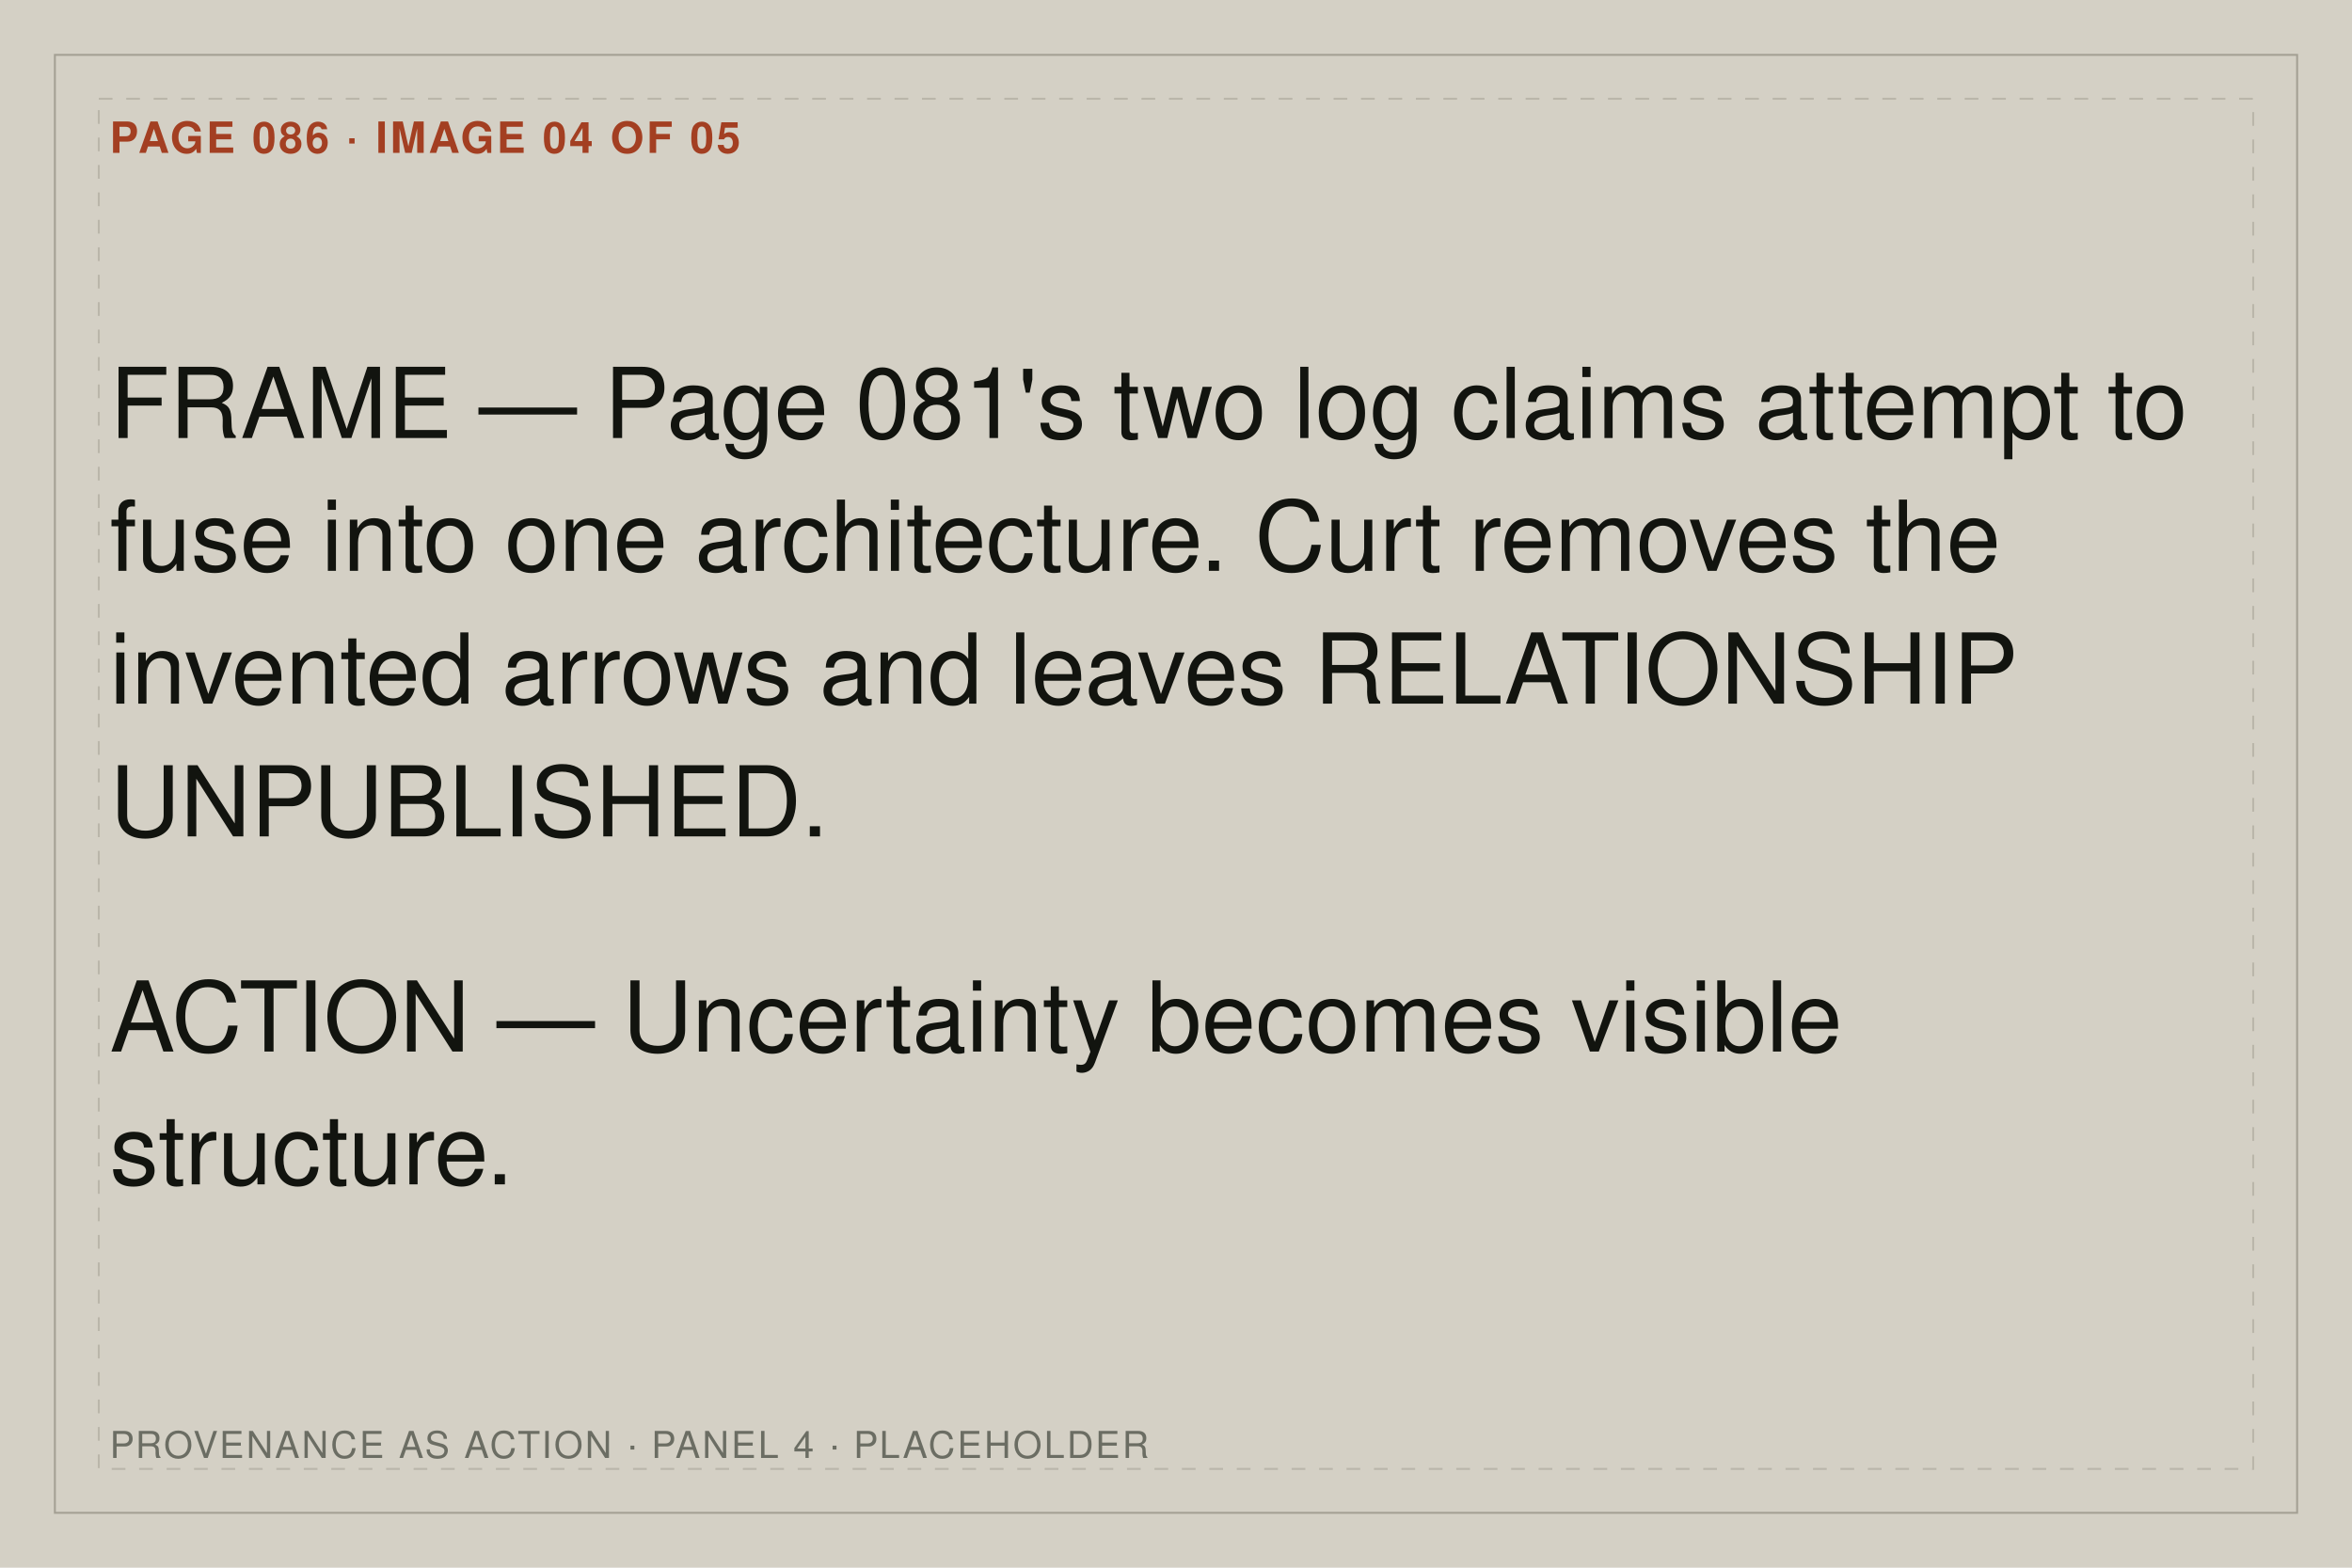
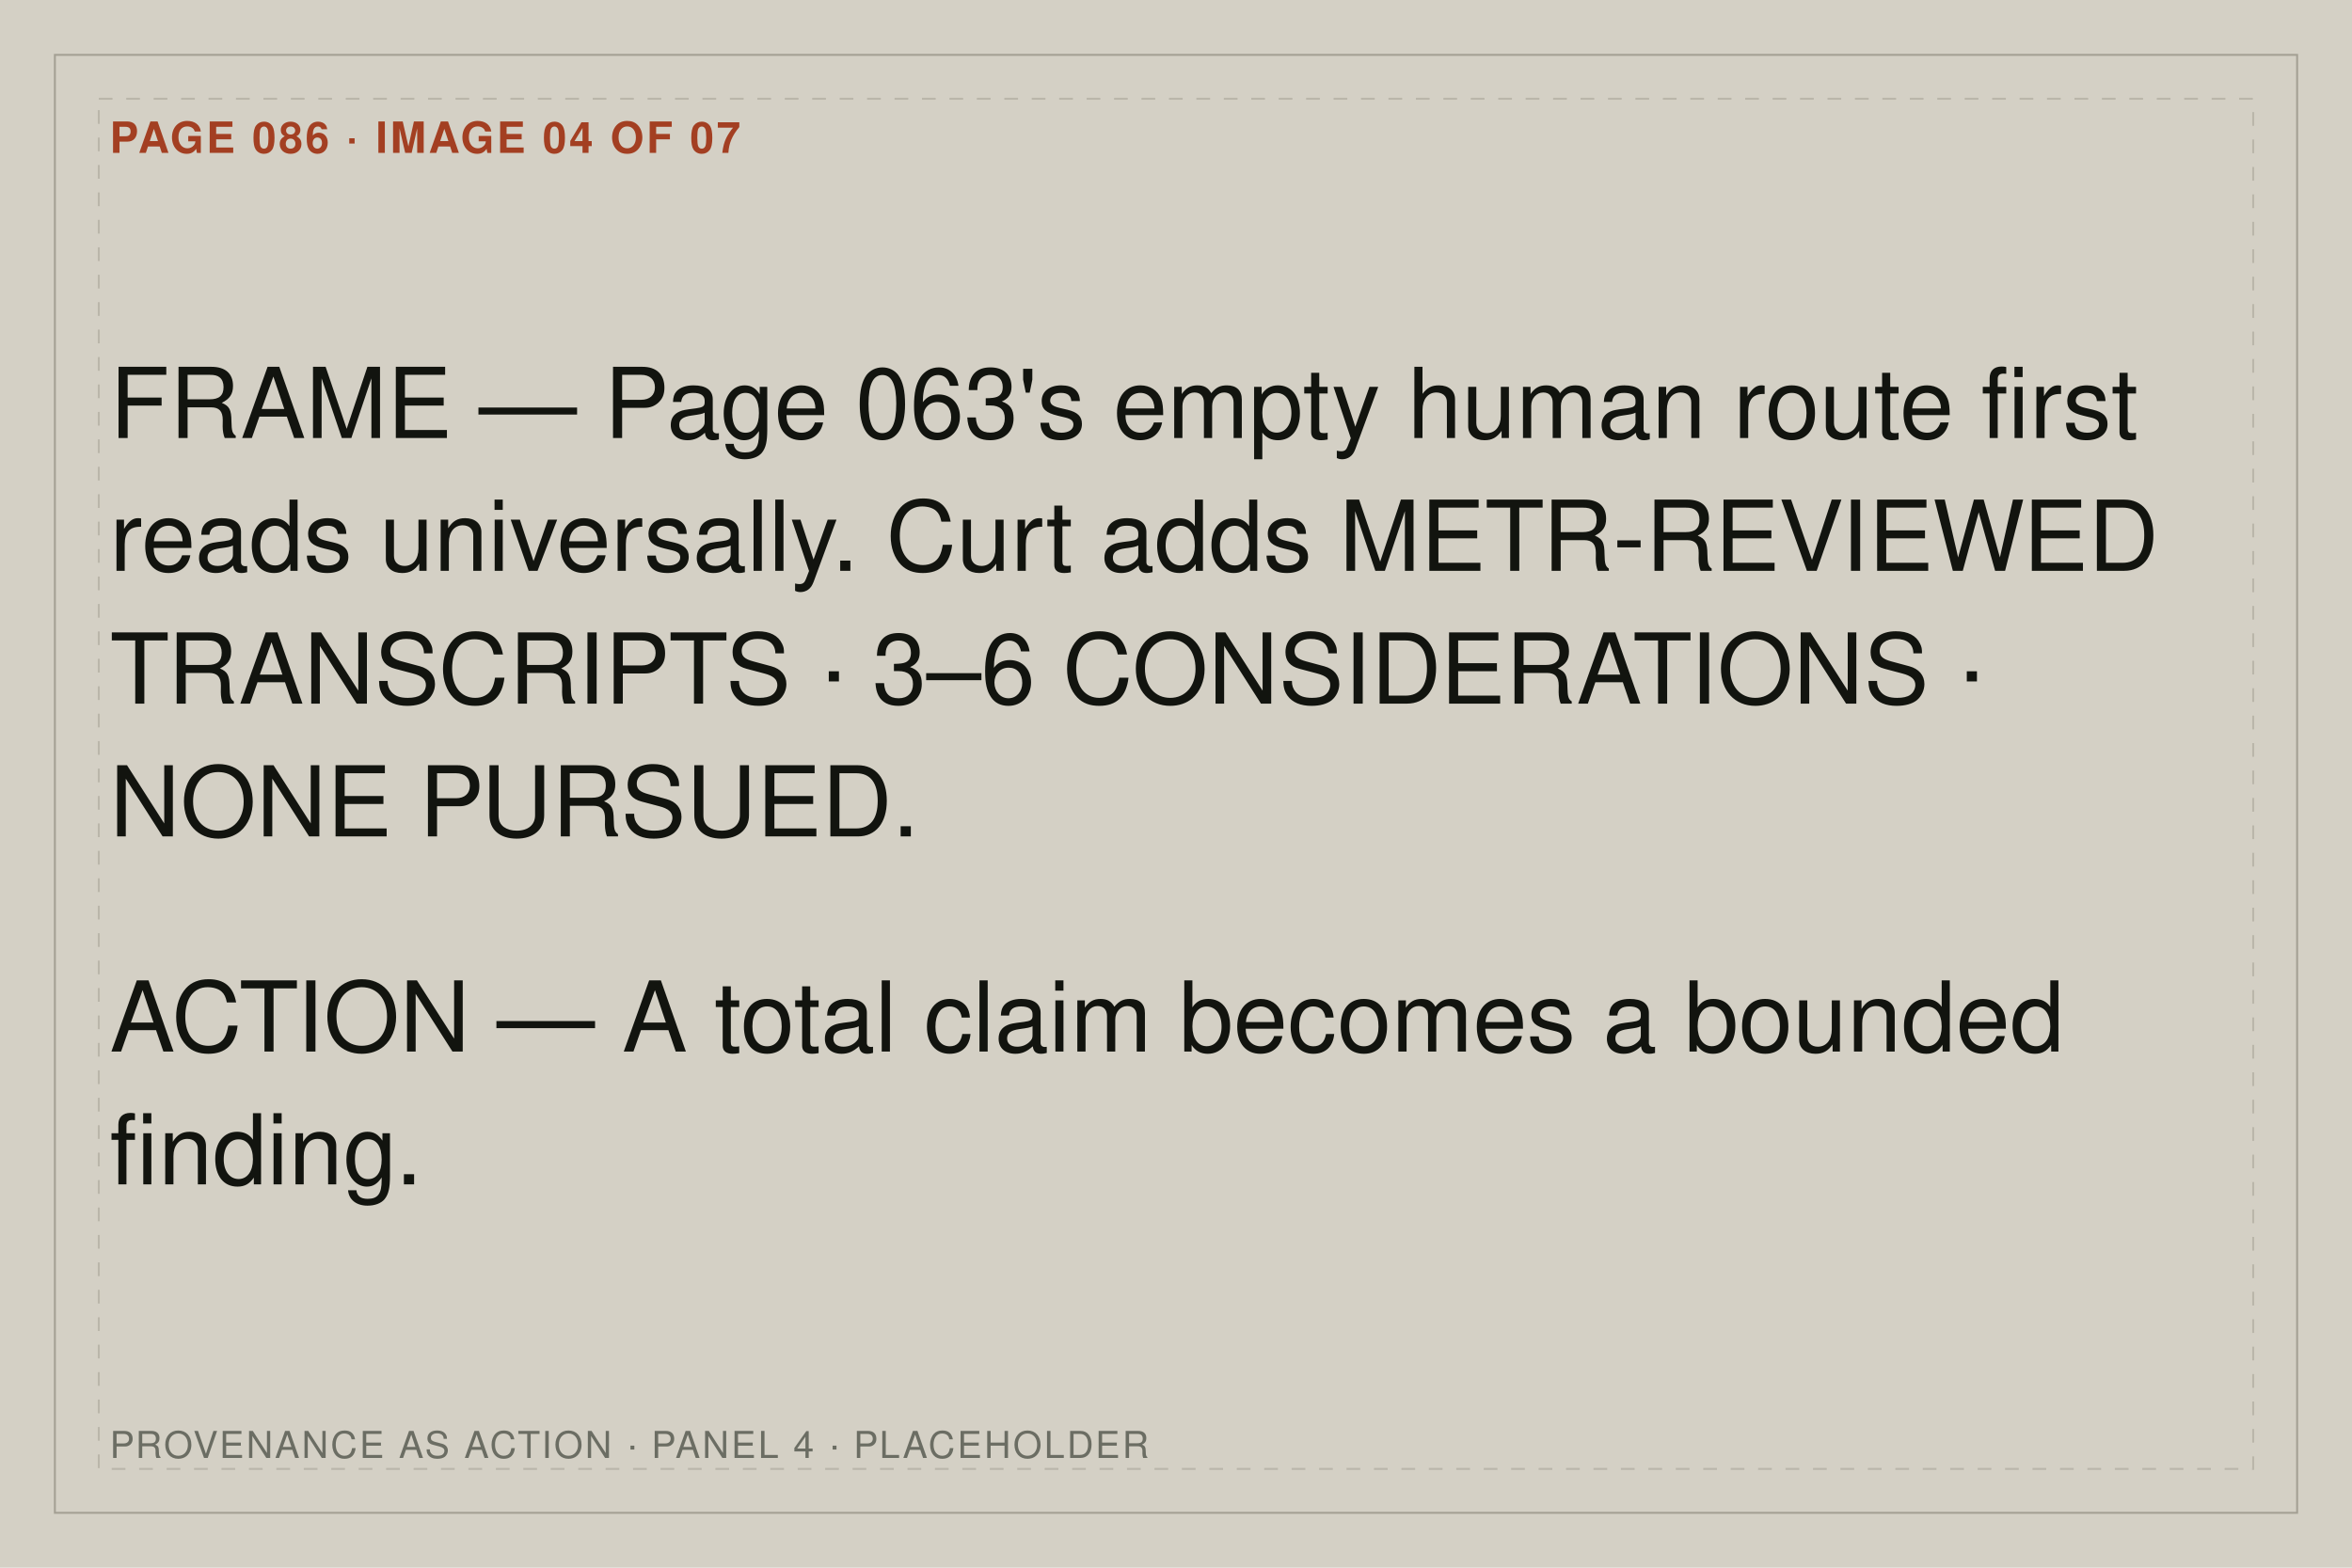
<svg xmlns="http://www.w3.org/2000/svg" width="1200" height="800" viewBox="0 0 1200 800" role="img" aria-labelledby="title">
  <rect width="1200" height="800" fill="#d4d0c5" />
  <rect x="28" y="28" width="1144" height="744" fill="none" stroke="#a4a094" stroke-width="1" />
  <rect x="50.4" y="50.4" width="1099.2" height="699.2" fill="none" stroke="#a4a094" stroke-width="1" stroke-dasharray="7 7" opacity="0.55" />
  <g font-family="Helvetica, Arial, 'Liberation Sans', 'Nimbus Sans', sans-serif">
-     <text x="56" y="78" font-size="22" font-weight="700" letter-spacing="1.32" fill="#a33f22">PAGE 086 · IMAGE 04 OF 05</text>
+     <text x="56" y="78" font-size="22" font-weight="700" letter-spacing="1.32" fill="#a33f22">PAGE 086 · IMAGE 04 OF 07</text>
    <text font-size="49.83" fill="#12140f" text-anchor="start" xml:space="preserve">
-       <tspan x="56" y="223.51">FRAME — Page 081's two log claims attempt to</tspan>
-       <tspan x="56" y="291.28">fuse into one architecture. Curt removes the</tspan>
-       <tspan x="56" y="359.06">invented arrows and leaves RELATIONSHIP</tspan>
-       <tspan x="56" y="426.83">UNPUBLISHED.</tspan>
-       <tspan x="56" y="536.62">ACTION — Uncertainty becomes visible</tspan>
-       <tspan x="56" y="604.4">structure.</tspan>
+       <tspan x="56" y="223.51">FRAME — Page 063's empty human route first</tspan>
+       <tspan x="56" y="291.28">reads universally. Curt adds METR-REVIEWED</tspan>
+       <tspan x="56" y="359.06">TRANSCRIPTS · 3–6 CONSIDERATIONS ·</tspan>
+       <tspan x="56" y="426.83">NONE PURSUED.</tspan>
+       <tspan x="56" y="536.62">ACTION — A total claim becomes a bounded</tspan>
+       <tspan x="56" y="604.4">finding.</tspan>
    </text>
    <text x="56" y="744" font-size="18.92" letter-spacing="1.1" fill="#6b6d63">PROVENANCE AS ACTION · PANEL 4 · PLACEHOLDER</text>
  </g>
</svg>
